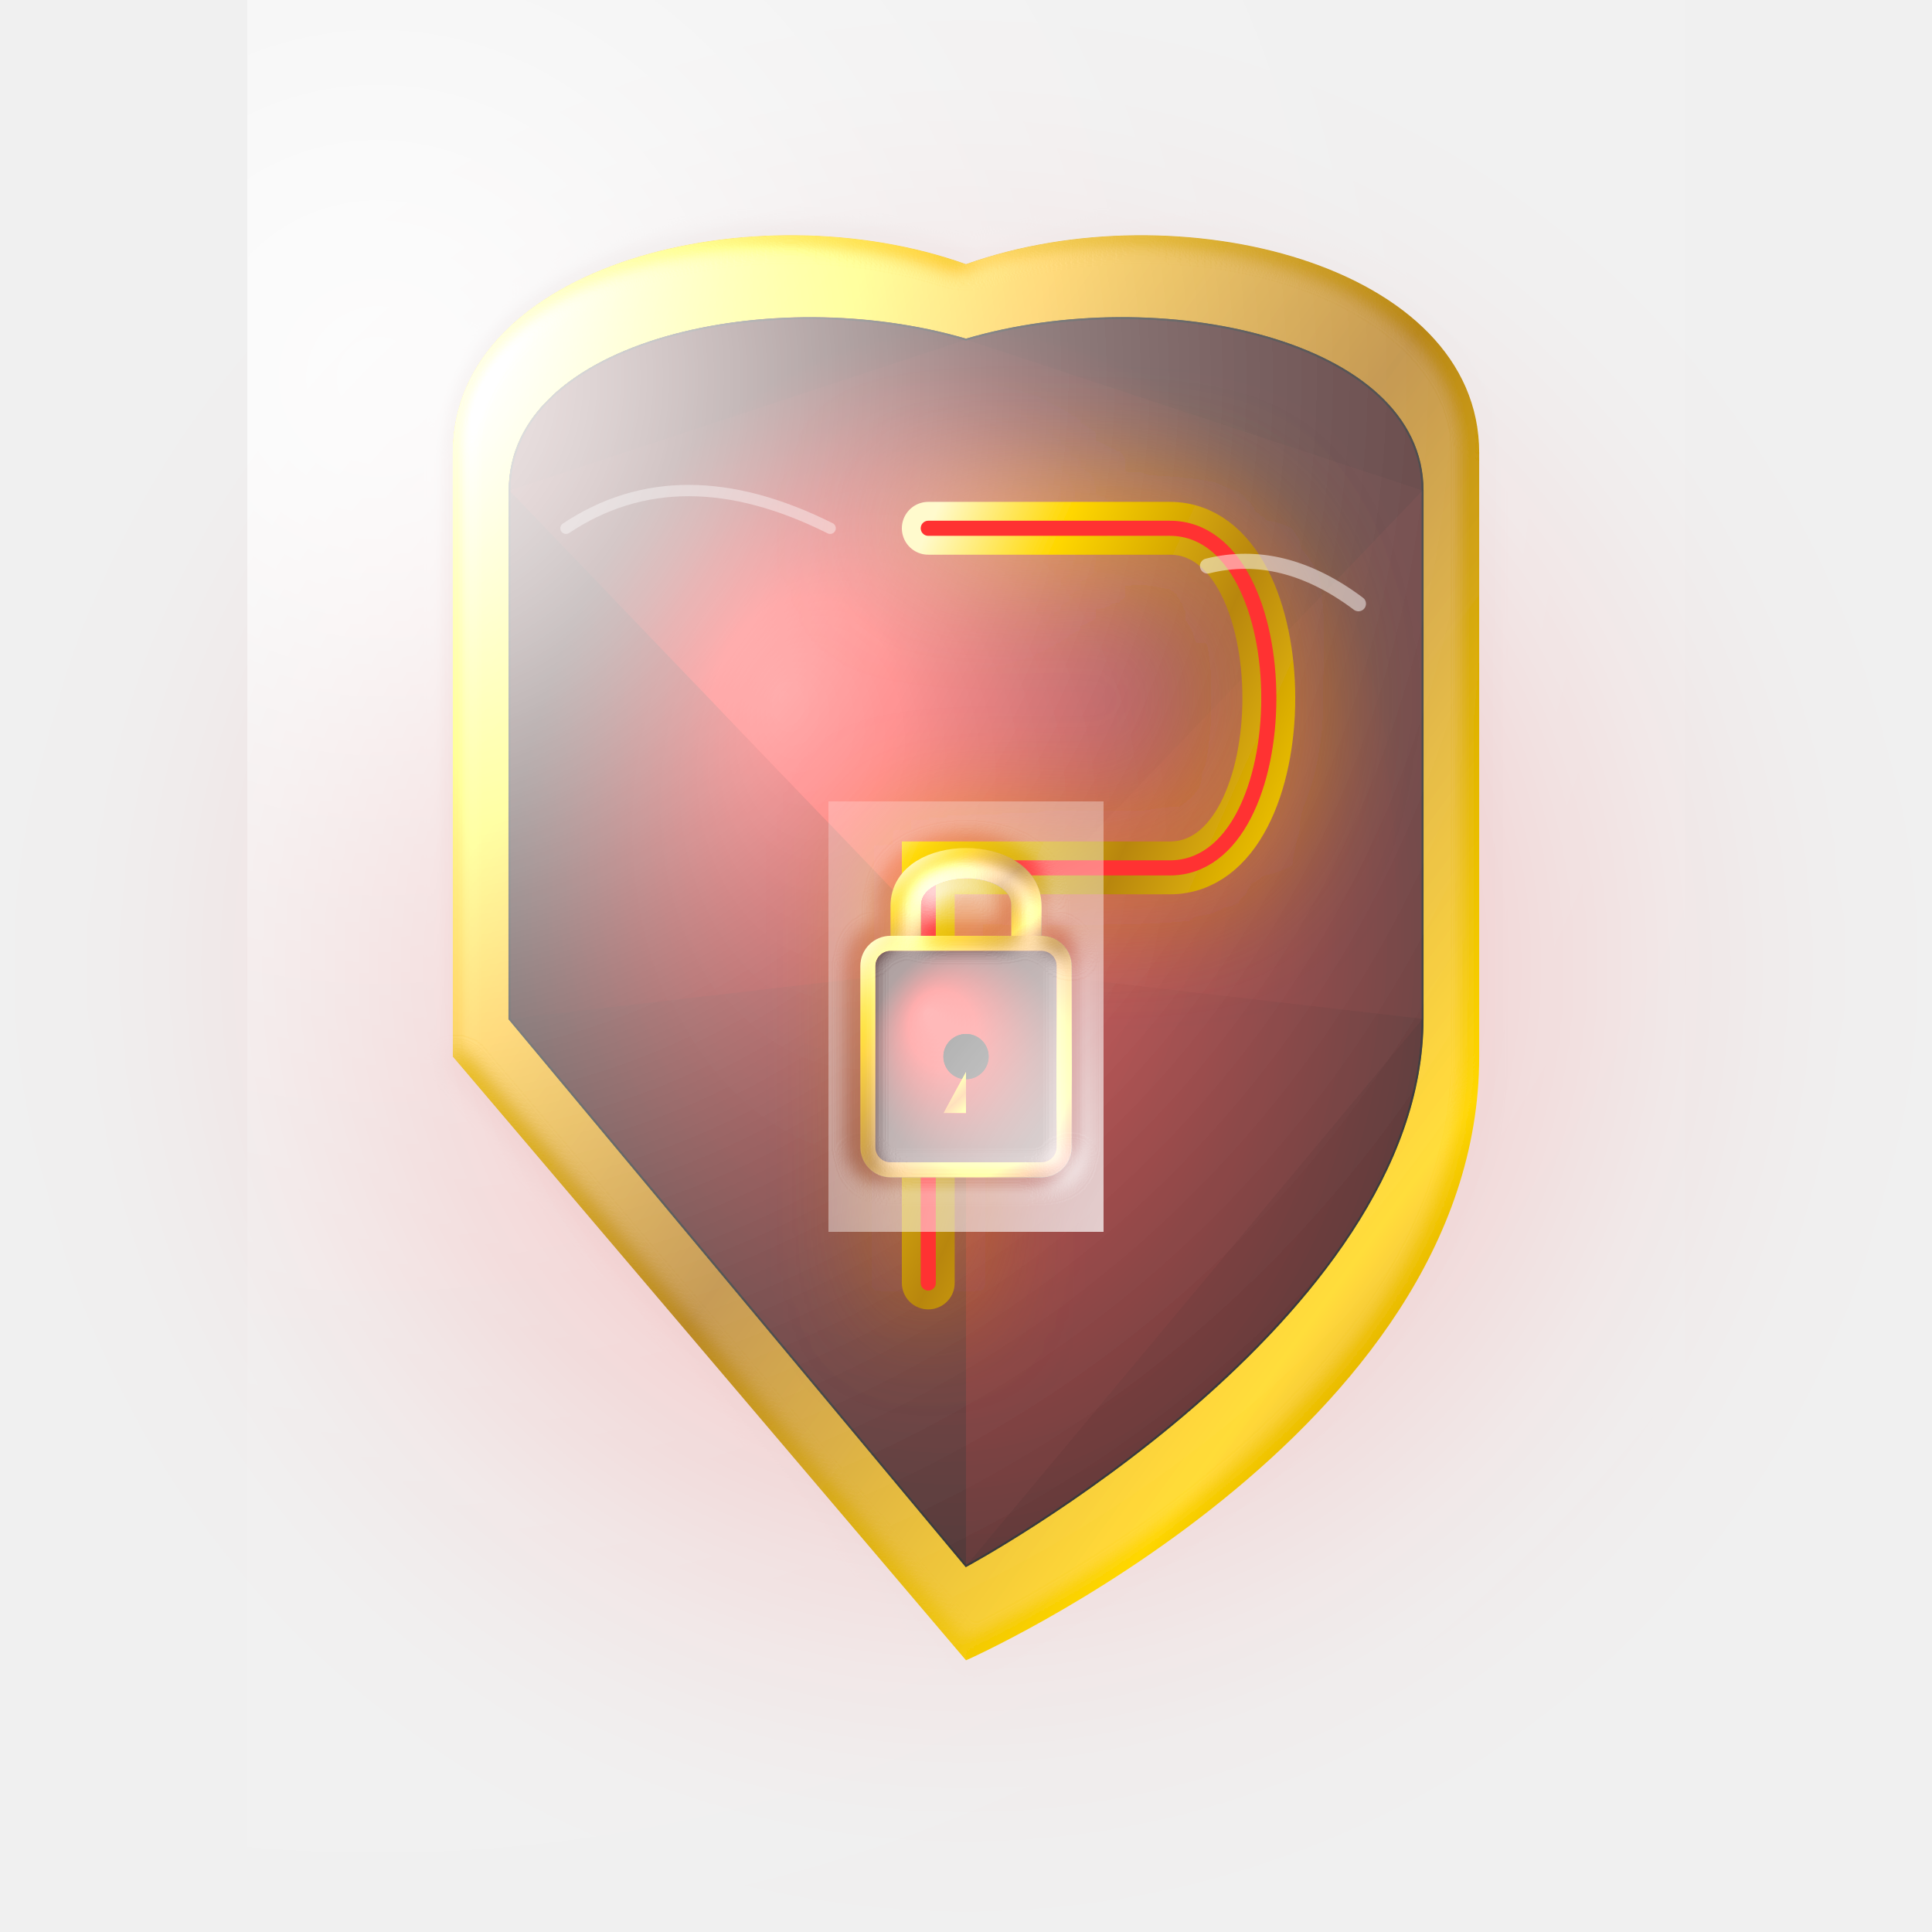
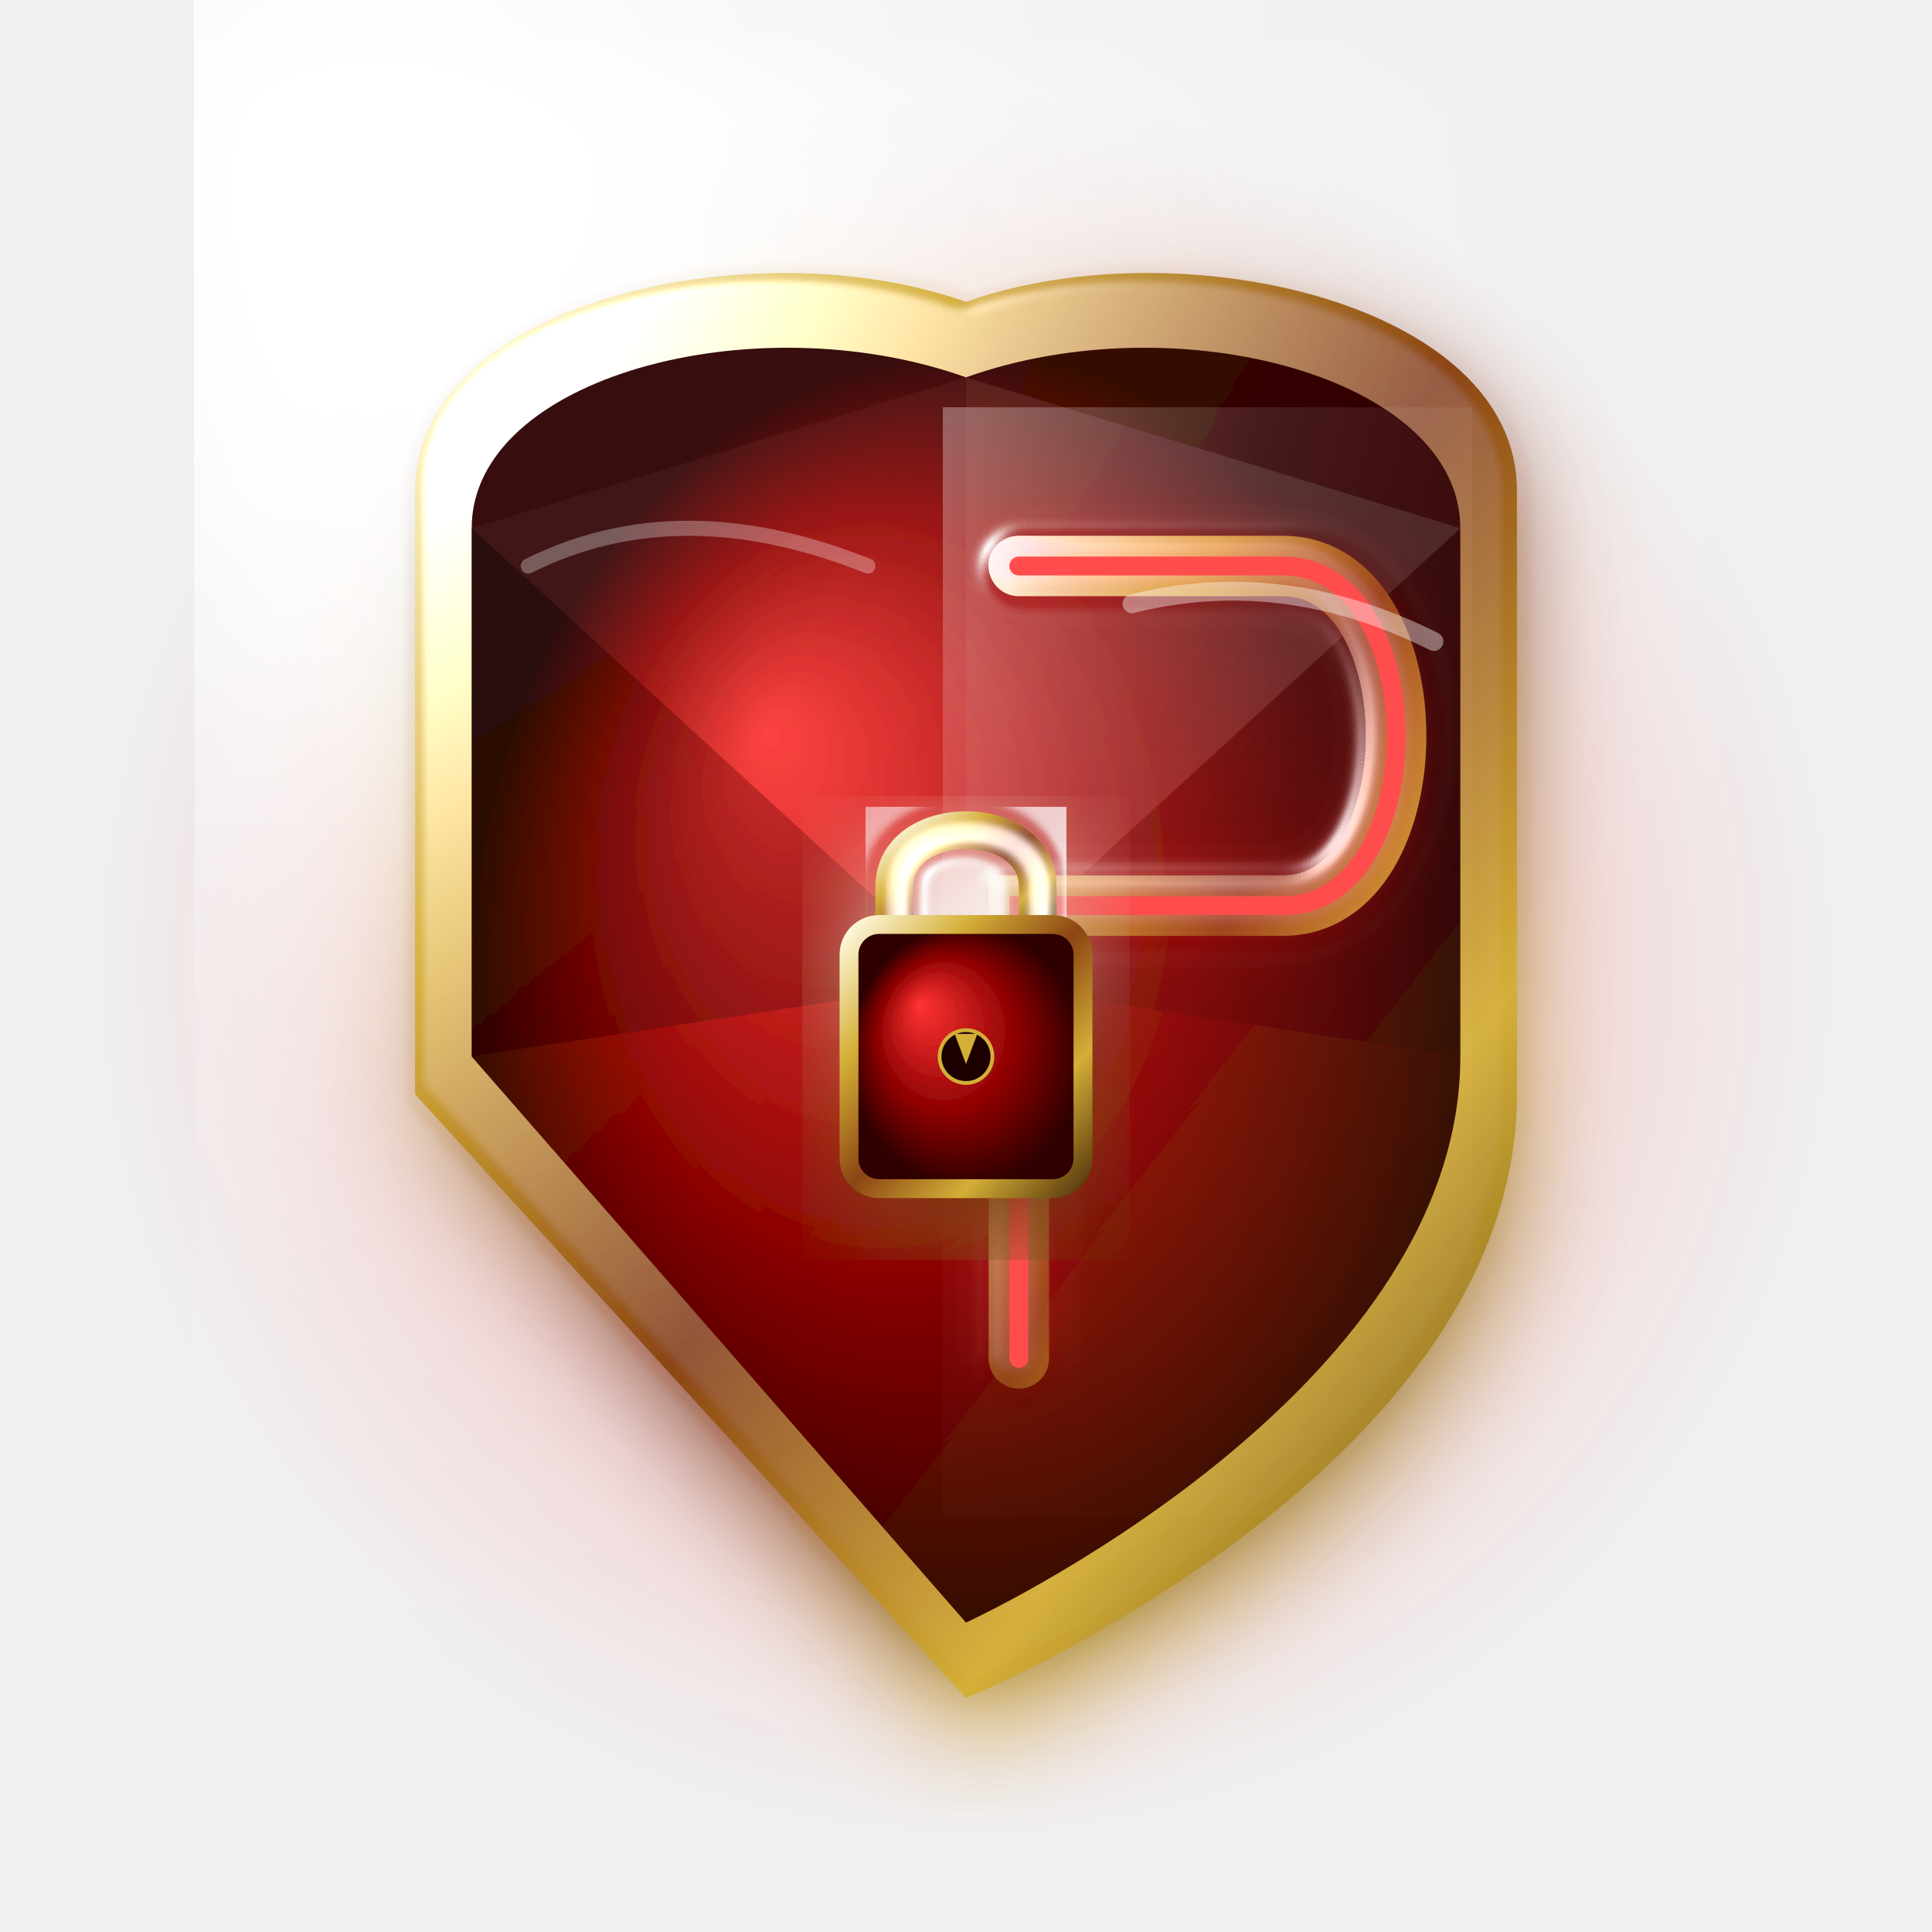
<svg xmlns="http://www.w3.org/2000/svg" width="512" height="512" viewBox="0 0 512 512" fill="none">
  <defs>
-     <linearGradient id="goldBevel" x1="0%" y1="0%" x2="100%" y2="100%">
-       <stop offset="0%" stop-color="#FFFACD" />
-       <stop offset="20%" stop-color="#FFD700" />
-       <stop offset="50%" stop-color="#B8860B" />
-       <stop offset="80%" stop-color="#FFD700" />
-       <stop offset="100%" stop-color="#8B4513" />
-     </linearGradient>
-     <radialGradient id="rubyGlass" cx="50%" cy="50%" r="50%" fx="30%" fy="30%">
-       <stop offset="0%" stop-color="#FF4D4D" />
-       <stop offset="60%" stop-color="#990000" />
-       <stop offset="100%" stop-color="#4D0000" />
-     </radialGradient>
-     <radialGradient id="neonCore" cx="50%" cy="50%" r="50%">
-       <stop offset="0%" stop-color="#FF0000" />
-       <stop offset="100%" stop-color="#FF0000" stop-opacity="0" />
-     </radialGradient>
-     <filter id="volumetric" x="-20%" y="-20%" width="140%" height="140%">
-       <feGaussianBlur stdDeviation="3" result="blur" />
-       <feSpecularLighting surfaceScale="5" specularConstant="0.8" specularExponent="20" lighting-color="#white" in="blur" result="spec">
-         <fePointLight x="100" y="100" z="200" />
+     <filter id="shadow" x="-20%" y="-20%" width="140%" height="140%">
+       <feGaussianBlur stdDeviation="15" result="blur" />
+       <feOffset dx="0" dy="10" result="offsetBlur" />
+       <feMerge>
+         <feMergeNode in="offsetBlur" />
+         <feMergeNode in="SourceGraphic" />
+       </feMerge>
+     </filter>
+     <filter id="innerGlow" x="-20%" y="-20%" width="140%" height="140%">
+       <feGaussianBlur stdDeviation="8" result="blur" />
+       <feComposite in="SourceGraphic" in2="blur" operator="over" />
+     </filter>
+     <filter id="specular" x="-20%" y="-20%" width="140%" height="140%">
+       <feGaussianBlur stdDeviation="2" result="blur" />
+       <feSpecularLighting surfaceScale="5" specularConstant="1" specularExponent="40" lighting-color="white" in="blur" result="spec">
+         <fePointLight x="100" y="50" z="300" />
      </feSpecularLighting>
      <feComposite in="SourceGraphic" in2="spec" operator="arithmetic" k1="0" k2="1" k3="1" k4="0" />
    </filter>
-     <filter id="glow" x="-50%" y="-50%" width="200%" height="200%">
-       <feGaussianBlur stdDeviation="15" result="blur" />
-       <feMerge>
-         <feMergeNode in="blur" />
-         <feMergeNode in="SourceGraphic" />
-       </feMerge>
-     </filter>
+     <linearGradient id="goldGradient" x1="0%" y1="0%" x2="100%" y2="100%">
+       <stop offset="0%" stop-color="#FFFAE0" />
+       <stop offset="25%" stop-color="#D4AF37" />
+       <stop offset="50%" stop-color="#8B4513" />
+       <stop offset="75%" stop-color="#D4AF37" />
+       <stop offset="100%" stop-color="#5C3B0E" />
+     </linearGradient>
+     <radialGradient id="rubyGradient" cx="50%" cy="50%" r="50%" fx="30%" fy="30%">
+       <stop offset="0%" stop-color="#FF3333" />
+       <stop offset="60%" stop-color="#8B0000" />
+       <stop offset="100%" stop-color="#2D0000" />
+     </radialGradient>
+     <radialGradient id="neonGlow" cx="50%" cy="50%" r="50%">
+       <stop offset="0%" stop-color="#FF0000" stop-opacity="0.8" />
+       <stop offset="100%" stop-color="#FF0000" stop-opacity="0" />
+     </radialGradient>
  </defs>
-   <circle cx="256" cy="256" r="220" fill="url(#neonCore)" opacity="0.3" filter="blur(30px)" />
-   <g filter="url(#volumetric)">
-     <path d="M120 120 C120 70, 200 50, 256 70 C312 50, 392 70, 392 120 V280 C392 380, 256 440, 256 440 L120 280 V120Z" fill="url(#goldBevel)" />
-     <path d="M135 130 C135 90, 205 75, 256 90 C307 75, 377 90, 377 130 V270 C377 350, 256 415, 256 415 L135 270 V130Z" fill="url(#rubyGlass)" stroke="#000" stroke-width="0.5" />
-     <path d="M256 90 L377 130 L256 256 L135 130 Z" fill="white" fill-opacity="0.05" />
-     <path d="M135 130 L135 270 L256 256 Z" fill="black" fill-opacity="0.15" />
-     <path d="M377 130 L377 270 L256 256 Z" fill="white" fill-opacity="0.1" />
-     <path d="M135 270 L256 415 L256 256 Z" fill="black" fill-opacity="0.2" />
-     <path d="M377 270 L256 415 L256 256 Z" fill="white" fill-opacity="0.05" />
+   <circle cx="256" cy="256" r="230" fill="url(#neonGlow)" opacity="0.4" />
+   <g filter="url(#shadow)">
+     <path d="M110 130 C110 80, 200 60, 256 80 C312 60, 402 80, 402 130 V290 C402 390, 256 450, 256 450 L110 290 V130Z" fill="url(#goldGradient)" filter="url(#specular)" />
+     <path d="M125 140 C125 100, 200 80, 256 100 C312 80, 387 100, 387 140 V280 C387 370, 256 430, 256 430 L125 280 V140Z" fill="url(#rubyGradient)" opacity="0.95" />
+     <path d="M256 100 L387 140 L256 260 Z" fill="white" fill-opacity="0.1" />
+     <path d="M125 140 L256 100 L256 260 Z" fill="white" fill-opacity="0.05" />
+     <path d="M125 140 L125 280 L256 260 Z" fill="black" fill-opacity="0.2" />
+     <path d="M387 140 L387 280 L256 260 Z" fill="black" fill-opacity="0.1" />
  </g>
-   <g filter="url(#glow)">
-     <path d="M246 140 H310 C345 140, 345 230, 310 230 H246 V340" stroke="url(#goldBevel)" stroke-width="14" stroke-linecap="round" fill="none" />
-     <path d="M246 140 H310 C345 140, 345 230, 310 230 H246 V340" stroke="#FF3131" stroke-width="4" stroke-linecap="round" fill="none" />
+   <g transform="translate(10, 0)">
+     <path d="M260 150 H330 C370 150, 370 240, 330 240 H260 V360" stroke="url(#goldGradient)" stroke-width="16" stroke-linecap="round" fill="none" filter="url(#specular)" />
+     <path d="M260 150 H330 C370 150, 370 240, 330 240 H260 V360" stroke="#FF4D4D" stroke-width="5" stroke-linecap="round" fill="none" filter="url(#innerGlow)" />
  </g>
-   <g transform="translate(230, 240)" filter="url(#volumetric)">
-     <path d="M10 15 V0 C10 -15, 42 -15, 42 0 V15" fill="none" stroke="url(#goldBevel)" stroke-width="8" stroke-linecap="round" />
-     <rect x="0" y="10" width="52" height="60" rx="6" fill="url(#rubyGlass)" stroke="url(#goldBevel)" stroke-width="4" />
-     <circle cx="26" cy="40" r="6" fill="#000" />
-     <path d="M26 44 L26 55 L32 55 L20 55 L26 44Z" fill="url(#goldBevel)" />
+   <g transform="translate(225, 230)" filter="url(#shadow)">
+     <path d="M12 20 V5 C12 -15, 50 -15, 50 5 V20" fill="none" stroke="url(#goldGradient)" stroke-width="10" stroke-linecap="round" filter="url(#specular)" />
+     <rect x="0" y="15" width="62" height="70" rx="8" fill="url(#rubyGradient)" stroke="url(#goldGradient)" stroke-width="5" />
+     <g transform="translate(31, 50)">
+       <circle r="7" fill="#1A0000" stroke="#D4AF37" stroke-width="1" />
+       <path d="M-3 6 L3 6 L0 -2 Z" fill="#D4AF37" transform="rotate(180)" />
+     </g>
  </g>
-   <path d="M150 140 Q180 120, 220 140" fill="none" stroke="white" stroke-width="3" stroke-opacity="0.4" stroke-linecap="round" />
-   <path d="M320 150 Q340 145, 360 160" fill="none" stroke="white" stroke-width="4" stroke-opacity="0.5" stroke-linecap="round" />
+   <path d="M140 150 Q180 130, 230 150" fill="none" stroke="white" stroke-width="4" stroke-opacity="0.3" stroke-linecap="round" />
+   <path d="M300 160 Q340 150, 380 170" fill="none" stroke="white" stroke-width="5" stroke-opacity="0.4" stroke-linecap="round" />
</svg>
